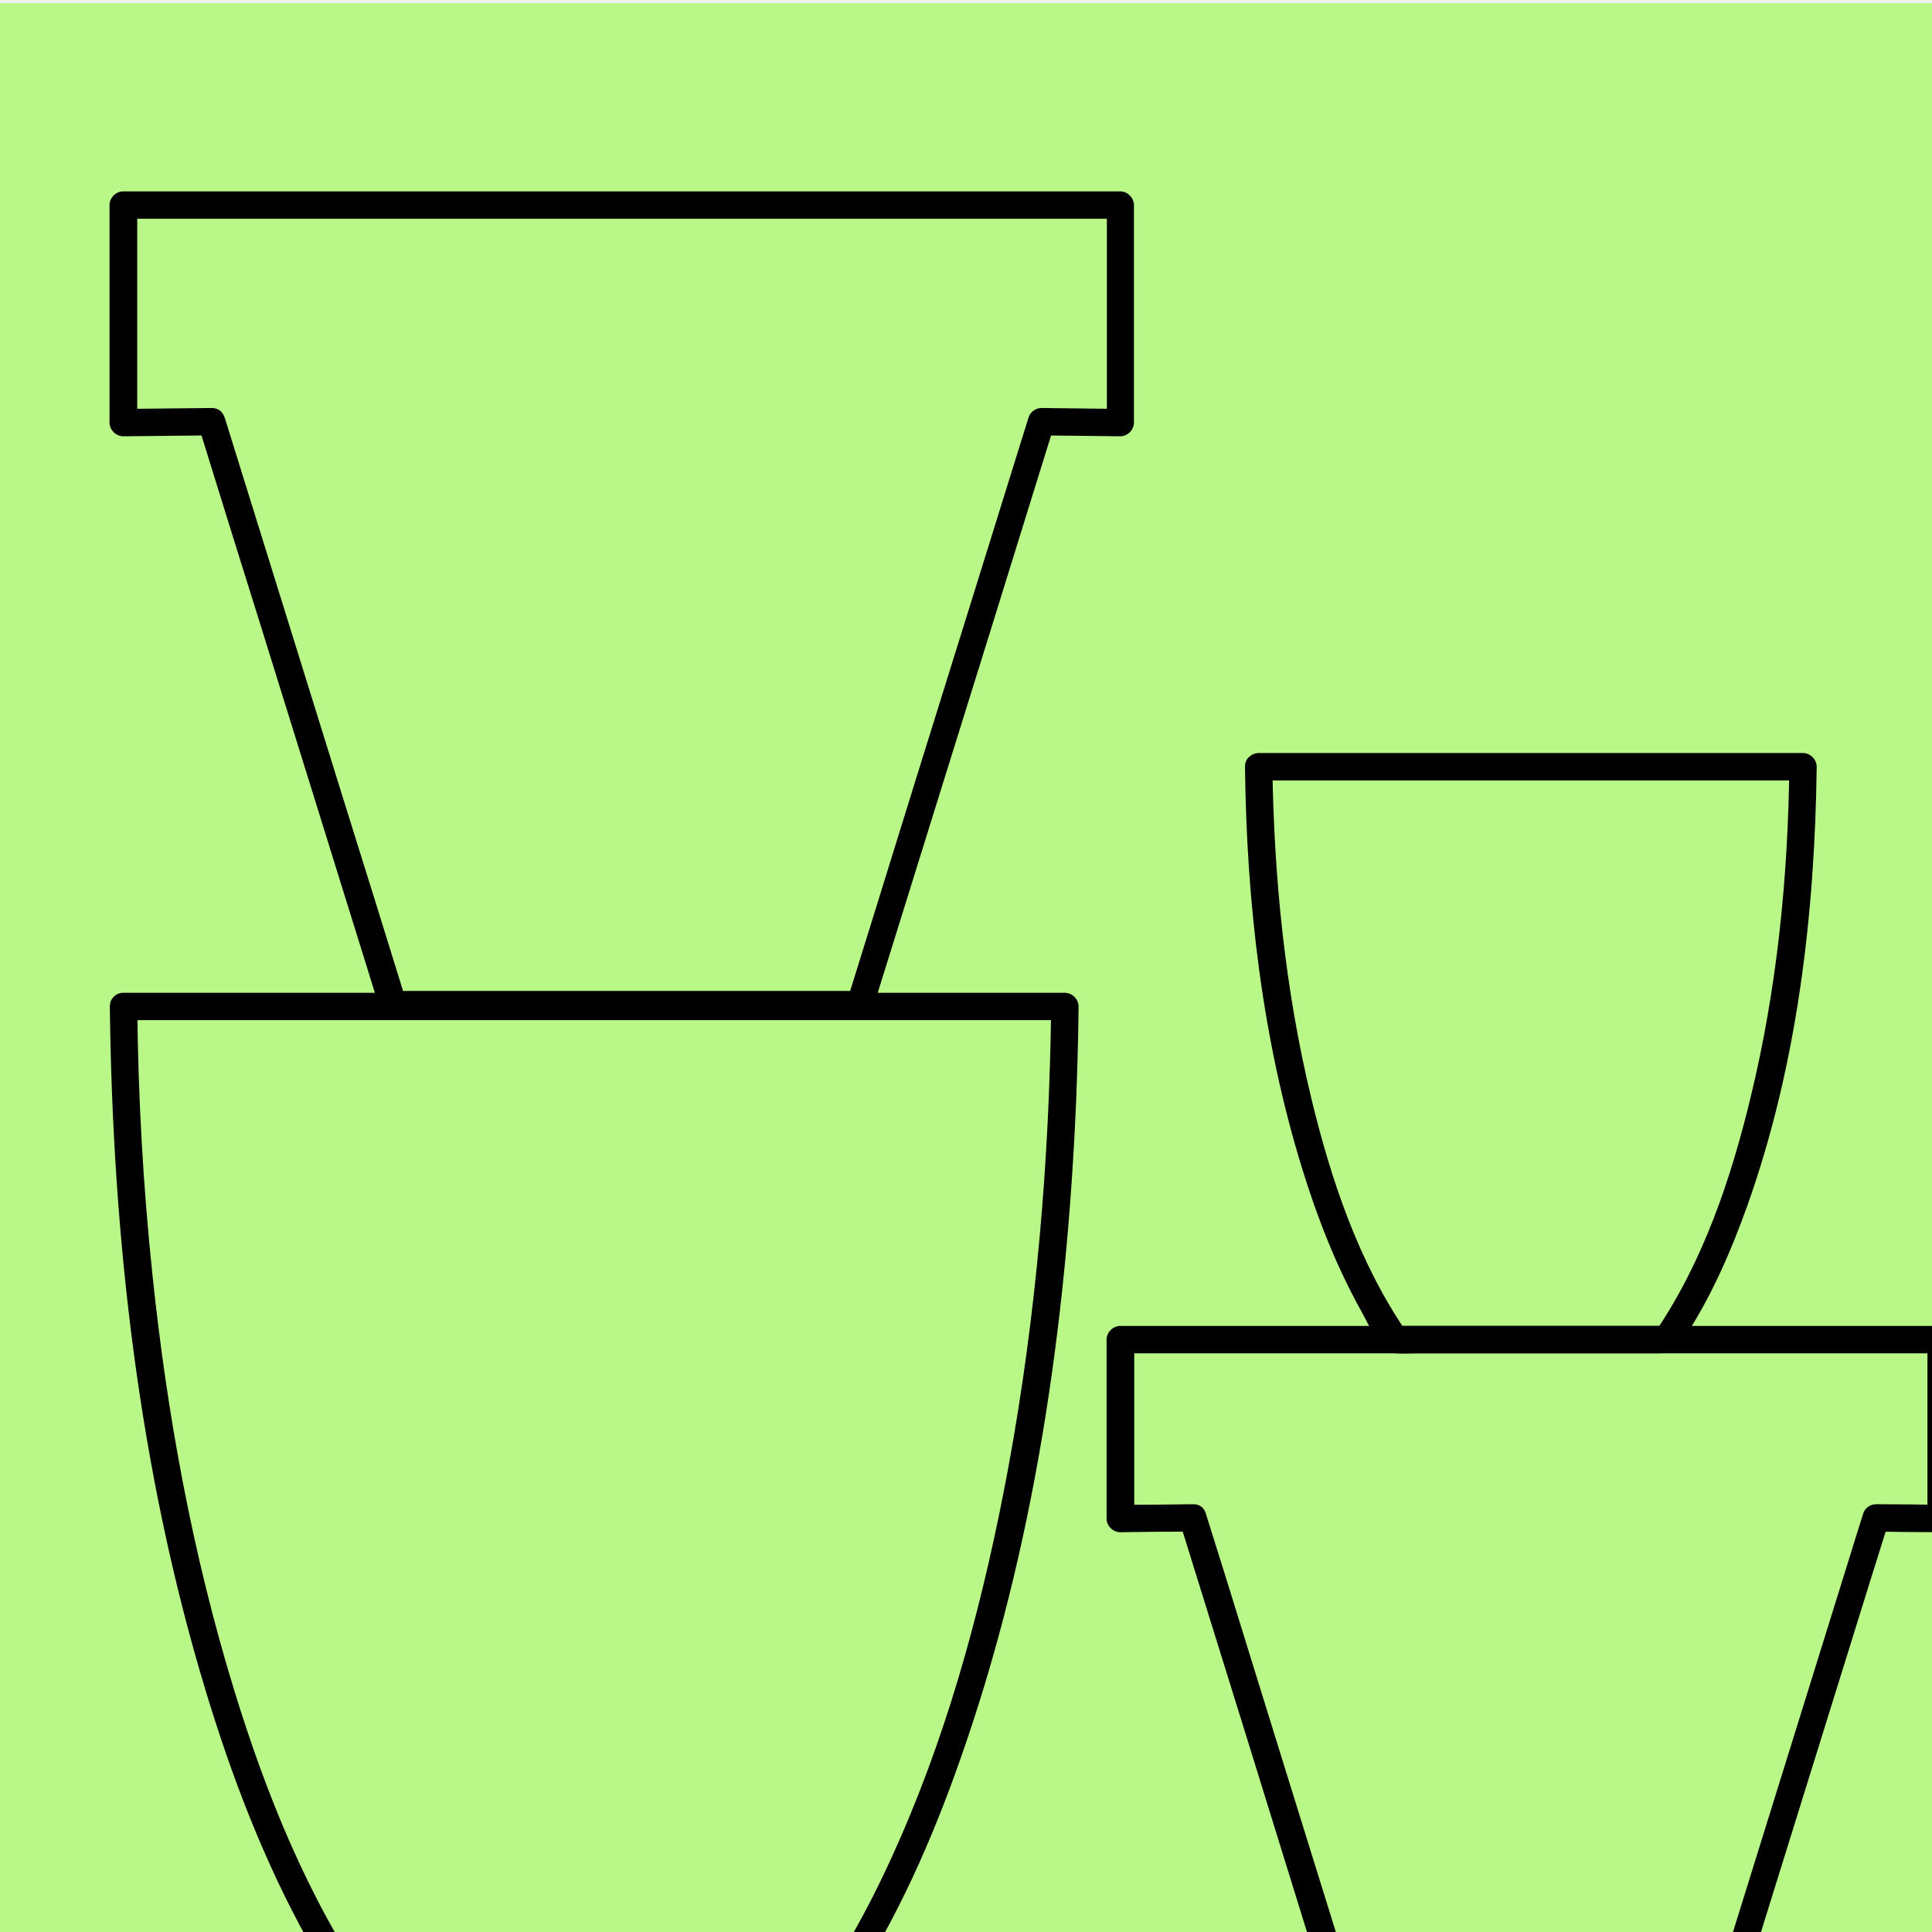
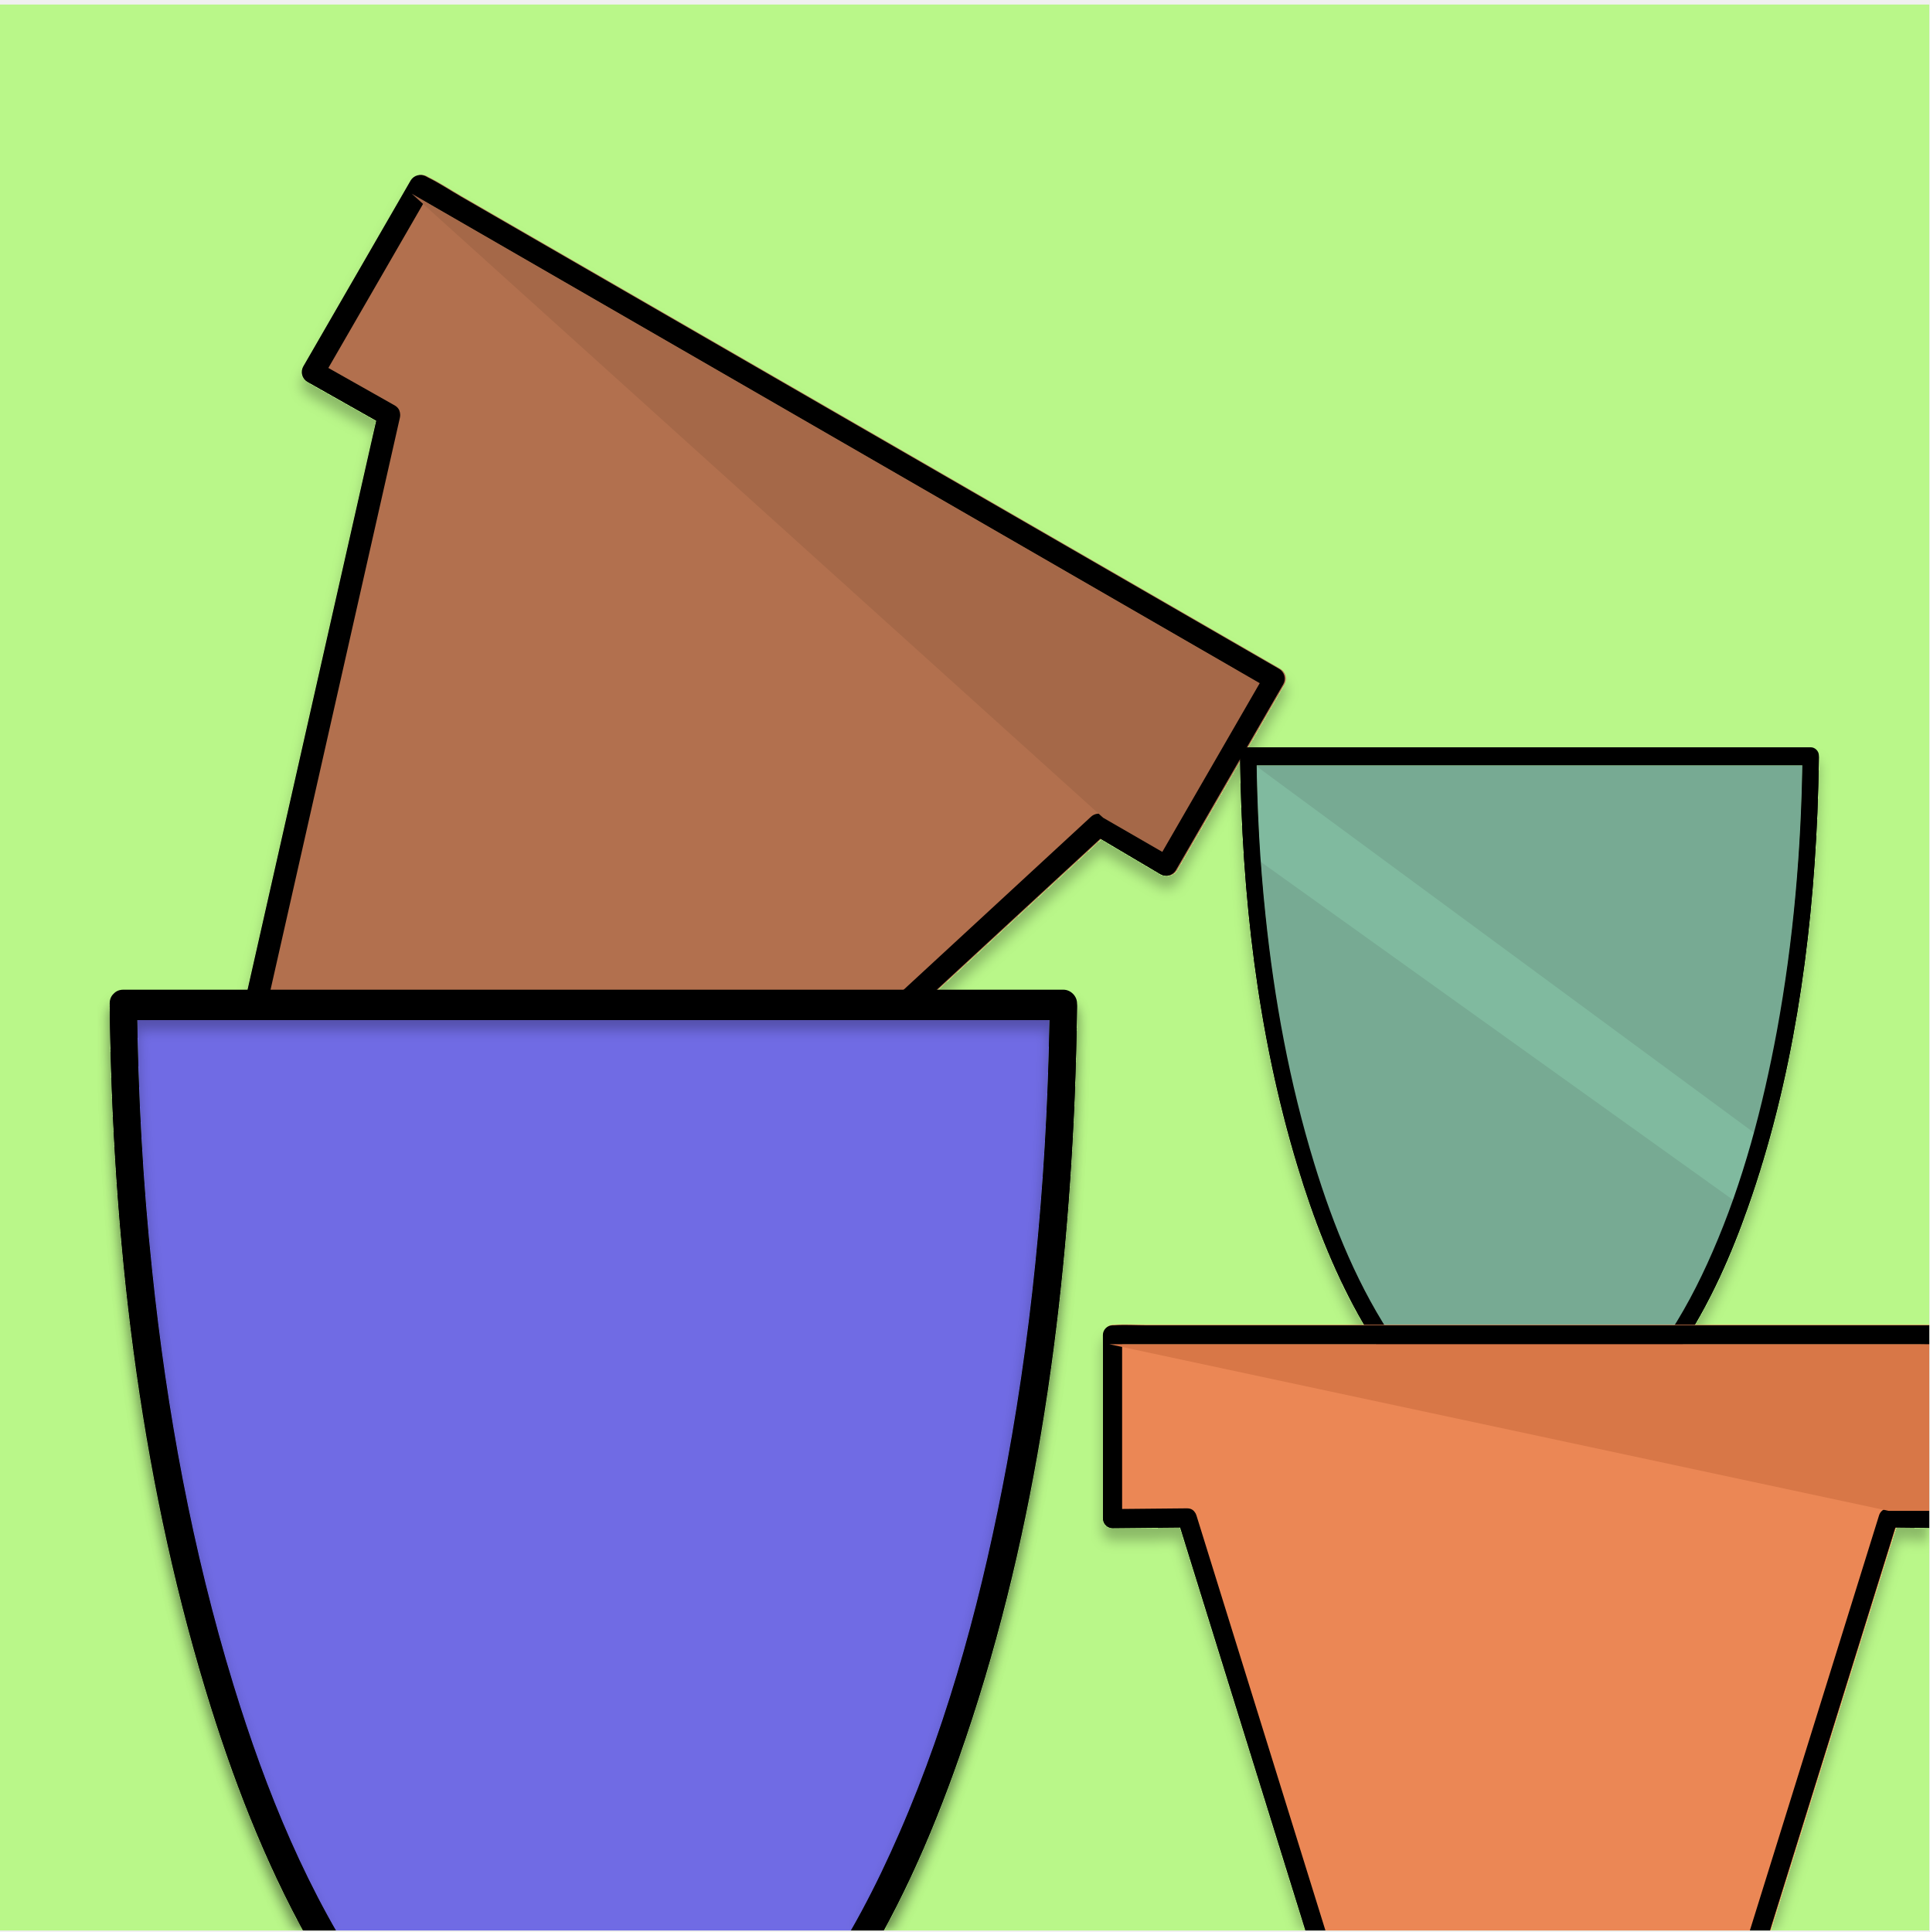
- <svg xmlns="http://www.w3.org/2000/svg" xmlns:xlink="http://www.w3.org/1999/xlink" version="1.1" id="Layer_1" x="0px" y="0px" viewBox="0 0 635 635" style="enable-background:new 0 0 635 635;" xml:space="preserve">
-   <style type="text/css">
- 	.st0{fill:#B9F789;}
- 	.st1{clip-path:url(#SVGID_2_);}
- 	.st2{clip-path:url(#SVGID_4_);}
- 	.st3{clip-path:url(#SVGID_6_);}
- 	.st4{clip-path:url(#SVGID_8_);}
- </style>
-   <rect y="1" class="st0" width="635" height="635" />
-   <g>
-     <g>
-       <defs>
-         <rect id="SVGID_1_" y="1" width="635" height="635" />
-       </defs>
-       <clipPath id="SVGID_2_">
-         <use xlink:href="#SVGID_1_" style="overflow:visible;" />
-       </clipPath>
-       <g class="st1">
-         <g>
-           <g>
-             <path d="M409.2,252c0.5,44.3,5.6,89.3,18.7,131.8c5,16.3,11.3,32.4,19.6,47.3c2.4,4.2,5.9,13.1,11.2,13.7c2.2,0.2,4.6,0,6.8,0       c22.9,0,45.8,0,68.7,0c3.7,0,7.5,0,11.2,0s5.5-1.1,7.8-4.5c9.1-13.7,15.7-28.9,21.2-44.3c16.3-45.9,22.1-95.5,22.7-144       c0-2.4-2.1-4.5-4.5-4.5c-20.2,0-40.3,0-60.5,0c-32.1,0-64.2,0-96.3,0c-7.3,0-14.7,0-22,0c-5.8,0-5.8,9,0,9       c20.2,0,40.3,0,60.5,0c32.1,0,64.2,0,96.3,0c7.3,0,14.7,0,22,0c-1.5-1.5-3-3-4.5-4.5c-0.4,36.6-4.1,73.4-12.8,109       c-6.5,26.9-15.7,54-31.4,77c1.3-0.7,2.6-1.5,3.9-2.2c-26.1,0-52.1,0-78.2,0c-3.7,0-7.4,0-11.1,0c1.3,0.7,2.6,1.5,3.9,2.2       c-15.8-23-24.9-50.1-31.4-77c-8.6-35.6-12.3-72.4-12.8-109C418.2,246.2,409.2,246.2,409.2,252z" />
-           </g>
-         </g>
-       </g>
+ <svg xmlns="http://www.w3.org/2000/svg" width="635" height="636" viewBox="0 0 635 636" fill="none">
+   <g clip-path="url(#clip0_1_487)">
+     <path d="M635 1.5H0V636.5H635V1.5Z" fill="#B9F789" />
+     <g filter="url(#filter0_d_1_487)">
+       <path d="M130.26 133.426L105.253 119.302L106.607 124.356L353.486 278.844L363.908 268.323L136.908 64.475L406.264 219.988C409.689 221.965 413.46 224.988 417.215 226.311C417.389 226.392 417.556 226.489 417.714 226.599L416.359 221.544L381.005 282.78L386.059 281.425L363.908 268.323C363.203 267.931 361.594 266.479 360.794 266.581C359.994 266.682 360.045 268.333 359.461 268.889L205.199 179.825L168.31 345.67L213.598 403.564L218.049 402.991L86.507 327.046L88.229 331.183L213.598 403.564L126.566 161.598L116.762 344.513L330.92 254.67C331.96 250.039 125.897 131.002 124.847 135.665L109.981 201.39L86.515 305.243L81.078 329.313C80.888 330.097 80.954 330.921 81.266 331.664C81.578 332.408 82.119 333.033 82.811 333.447L214.353 409.392C215.058 409.785 215.869 409.941 216.669 409.839C217.469 409.738 218.216 409.383 218.8 408.827L268.302 363.127L346.53 290.892L364.663 274.152L360.215 274.736L382.366 287.838C383.22 288.313 384.225 288.438 385.168 288.185C386.112 287.932 386.919 287.322 387.421 286.484L422.775 225.248C423.25 224.395 423.375 223.39 423.122 222.447C422.869 221.503 422.259 220.695 421.42 220.194L152.057 64.677C148.44 62.589 144.86 60.19 141.106 58.355C140.942 58.26 140.771 58.161 140.607 58.067C139.754 57.591 138.749 57.467 137.806 57.72C136.862 57.972 136.054 58.583 135.553 59.421L100.199 120.656C99.724 121.509 99.599 122.514 99.852 123.458C100.105 124.401 100.715 125.209 101.553 125.71L126.561 139.835C130.709 142.154 134.423 135.754 130.26 133.426Z" fill="#B2704E" />
+       <path d="M129.86 133.429L104.853 119.304L106.208 124.358L141.562 63.123L136.508 64.477L405.864 219.99C409.289 221.968 413.06 224.99 416.815 226.313C416.989 226.394 417.156 226.491 417.314 226.601L415.959 221.547L380.605 282.782L385.659 281.428L363.508 268.325C362.804 267.933 361.992 267.777 361.192 267.878C360.392 267.98 359.645 268.335 359.061 268.891L309.566 314.595L231.331 386.826L213.198 403.566L217.649 402.993L86.107 327.048L87.829 331.185L102.684 265.481L126.166 161.6L131.611 137.534C132.651 132.904 125.497 131.005 124.448 135.668L109.581 201.392L86.115 305.245L80.678 329.315C80.488 330.099 80.554 330.923 80.866 331.667C81.178 332.41 81.719 333.035 82.411 333.449L213.953 409.395C214.658 409.787 215.469 409.943 216.269 409.842C217.069 409.74 217.816 409.385 218.4 408.829L267.902 363.129L346.13 290.894L364.263 274.154L359.816 274.738L381.967 287.84C382.82 288.315 383.825 288.44 384.768 288.187C385.712 287.934 386.52 287.324 387.021 286.486L422.375 225.251C422.85 224.397 422.975 223.393 422.722 222.449C422.469 221.506 421.859 220.698 421.021 220.196L151.657 64.679C148.04 62.591 144.46 60.192 140.706 58.357C140.542 58.262 140.371 58.163 140.207 58.069C139.354 57.593 138.349 57.469 137.406 57.722C136.463 57.975 135.655 58.585 135.153 59.423L99.799 120.658C99.324 121.512 99.199 122.516 99.452 123.46C99.705 124.403 100.315 125.211 101.153 125.712L126.161 139.837C130.309 142.156 134.023 135.756 129.86 133.429Z" fill="black" />
+       <path d="M382.557 280.438L414.622 224.899L135.504 63.75L363.083 269.195L382.557 280.438Z" fill="#A56848" />
    </g>
-     <g>
-       <defs>
-         <rect id="SVGID_3_" y="1" width="635" height="635" />
-       </defs>
-       <clipPath id="SVGID_4_">
-         <use xlink:href="#SVGID_3_" style="overflow:visible;" />
-       </clipPath>
-       <g class="st2">
-         <g>
-           <path d="M392.2,494.4c-8,0.1-15.9,0.2-23.9,0.2c1.5,1.5,3,3,4.5,4.5c0-19.6,0-39.2,0-58.8c-1.5,1.5-3,3-4.5,4.5      c30.4,0,60.7,0,91.1,0c48.4,0,96.8,0,145.2,0c11.1,0,22.2,0,33.4,0c-1.5-1.5-3-3-4.5-4.5c0,19.6,0,39.2,0,58.8      c1.5-1.5,3-3,4.5-4.5c-7.1-0.1-14.3-0.2-21.4-0.2c-2,0-3.8,1.4-4.3,3.3c-14.3,46-28.6,91.9-42.9,137.9      c-2.1,6.6-4.1,13.2-6.2,19.8c1.4-1.1,2.9-2.2,4.3-3.3c-36.9,0-73.7,0-110.6,0c-5.3,0-10.5,0-15.8,0c1.4,1.1,2.9,2.2,4.3,3.3      c-14.3-46-28.6-91.9-42.8-137.9c-2.1-6.6-4.1-13.2-6.2-19.8c-1.7-5.5-10.4-3.2-8.7,2.4c14.3,46,28.6,91.9,42.8,137.9      c2.1,6.6,4.1,13.2,6.2,19.8c0.6,1.9,2.3,3.3,4.3,3.3c36.9,0,73.7,0,110.6,0c5.3,0,10.5,0,15.8,0c2,0,3.7-1.4,4.3-3.3      c14.3-46,28.6-91.9,42.9-137.9c2.1-6.6,4.1-13.2,6.2-19.8c-1.4,1.1-2.9,2.2-4.3,3.3c7.1,0.1,14.3,0.2,21.4,0.2      c2.4,0,4.5-2.1,4.5-4.5c0-19.6,0-39.2,0-58.8c0-2.4-2.1-4.5-4.5-4.5c-30.4,0-60.7,0-91.1,0c-48.4,0-96.8,0-145.2,0      c-11.1,0-22.2,0-33.4,0c-2.4,0-4.5,2.1-4.5,4.5c0,19.6,0,39.2,0,58.8c0,2.4,2.1,4.5,4.5,4.5c8-0.1,15.9-0.2,23.9-0.2      C398,503.4,398,494.4,392.2,494.4z" />
-         </g>
-       </g>
+     <g filter="url(#filter1_d_1_487)">
+       <path d="M36.1 331.3C37 407 45.6 483.6 67.6 556.2C76.2 584.6 86.9 612.6 101.4 638.6C104.5 644.1 107.7 649.5 111.2 654.8C113.2 657.9 114.7 661.3 118.7 661.6C122.7 661.9 126.9 661.6 130.9 661.6C170.2 661.6 209.5 661.6 248.8 661.6C255.2 661.6 261.6 661.6 267.9 661.6C269.3 661.6 270.7 661.7 272 661.6C275.9 661.2 277.4 657.9 279.4 654.8C294.8 631.3 306.3 605.3 315.6 578.8C340 509.6 350.6 435.4 353.7 362.3C354.1 352 354.4 341.6 354.5 331.3C354.5 328.9 352.4 326.8 350 326.8C315 326.8 279.9 326.8 244.9 326.8C189.5 326.8 134.1 326.8 78.7 326.8C66 326.8 53.3 326.8 40.6 326.8C34.8 326.8 34.8 335.8 40.6 335.8C42.119 335.8 43.638 335.8 45.158 335.8C78.647 335.8 112.219 335.8 145.7 335.8C201.1 335.8 256.5 335.8 311.9 335.8C323.079 335.8 334.258 335.8 345.437 335.8C346.958 335.8 348.479 335.8 350 335.8C348.5 334.3 347 332.8 345.5 331.3C345.482 332.8 345.461 334.3 345.437 335.8C344.642 385.099 340.328 434.376 331.4 482.9C323.7 524.3 312.9 565.7 296 604.4C288.754 621.086 280.325 637.408 270.108 652.5C269.61 653.236 269.107 653.97 268.6 654.7C269.9 654 271.2 653.2 272.5 652.5C271.703 652.5 270.906 652.5 270.108 652.5C225.806 652.5 181.503 652.5 137.2 652.5C131.604 652.5 126.084 652.5 120.507 652.5C119.706 652.5 118.904 652.5 118.1 652.5C119.4 653.2 120.7 654 122 654.7C121.498 653.969 121 653.236 120.507 652.5C100.725 623.029 87.242 589.557 76.9 555.8C63.3 511.4 54.9 465.5 50.1 419.4C47.162 391.628 45.571 363.676 45.158 335.8C45.135 334.266 45.116 332.733 45.1 331.2C45.1 325.5 36.1 325.5 36.1 331.3Z" fill="black" />
+       <path d="M145.7 335.8H45.158C45.571 363.676 47.162 391.628 50.1 419.4C54.9 465.5 63.3 511.4 76.9 555.8C87.242 589.557 100.725 623.029 120.507 652.5H137.2H270.108C280.325 637.408 288.754 621.086 296 604.4C312.9 565.7 323.7 524.3 331.4 482.9C340.328 434.376 344.642 385.099 345.437 335.8H311.9H145.7Z" fill="#706BE4" />
    </g>
-     <g>
-       <defs>
-         <rect id="SVGID_5_" y="1" width="635" height="635" />
-       </defs>
-       <clipPath id="SVGID_6_">
-         <use xlink:href="#SVGID_5_" style="overflow:visible;" />
-       </clipPath>
-       <g class="st3">
-         <g>
-           <path d="M69.6,134.1c-9.7,0.1-19.4,0.2-29,0.3c1.5,1.5,3,3,4.5,4.5c0-23.8,0-47.6,0-71.5c-1.5,1.5-3,3-4.5,4.5      c36.9,0,73.9,0,110.8,0c58.8,0,117.7,0,176.5,0c13.5,0,27,0,40.4,0c-1.5-1.5-3-3-4.5-4.5c0,23.8,0,47.6,0,71.5      c1.5-1.5,3-3,4.5-4.5c-8.7-0.1-17.3-0.2-26-0.3c-2,0-3.8,1.4-4.3,3.3c-6.7,21.6-13.5,43.3-20.2,64.9      c-10.7,34.3-21.4,68.6-32,102.9c-2.5,7.9-4.9,15.9-7.4,23.8c1.4-1.1,2.9-2.2,4.3-3.3c-44.8,0-89.6,0-134.4,0      c-6.4,0-12.8,0-19.1,0c1.4,1.1,2.9,2.2,4.3,3.3c-6.7-21.6-13.4-43.3-20.2-64.9c-10.7-34.3-21.3-68.6-32-102.9      c-2.5-7.9-4.9-15.9-7.4-23.8c-1.7-5.5-10.4-3.2-8.7,2.4c6.7,21.6,13.4,43.3,20.2,64.9c10.7,34.3,21.3,68.6,32,102.9      c2.5,7.9,4.9,15.9,7.4,23.8c0.6,1.9,2.3,3.3,4.3,3.3c44.8,0,89.6,0,134.4,0c6.4,0,12.8,0,19.1,0c2,0,3.7-1.4,4.3-3.3      c6.7-21.6,13.5-43.3,20.2-64.9c10.7-34.3,21.4-68.6,32-102.9c2.5-7.9,4.9-15.9,7.4-23.8c-1.4,1.1-2.9,2.2-4.3,3.3      c8.7,0.1,17.3,0.2,26,0.3c2.4,0,4.5-2.1,4.5-4.5c0-23.8,0-47.6,0-71.5c0-2.4-2.1-4.5-4.5-4.5c-36.9,0-73.9,0-110.8,0      c-58.8,0-117.7,0-176.5,0c-13.5,0-27,0-40.4,0c-2.4,0-4.5,2.1-4.5,4.5c0,23.8,0,47.6,0,71.5c0,2.4,2.1,4.5,4.5,4.5      c9.7-0.1,19.4-0.2,29-0.3C75.4,143.1,75.4,134.1,69.6,134.1z" />
-         </g>
-       </g>
+     <g filter="url(#filter2_d_1_487)">
+       <path d="M36.1 330.3C37 406 45.6 482.6 67.6 555.2C76.2 583.6 86.9 611.6 101.4 637.6C104.5 643.1 107.7 648.5 111.2 653.8C113.2 656.9 114.7 660.3 118.7 660.6C122.7 660.9 126.9 660.6 130.9 660.6C170.2 660.6 209.5 660.6 248.8 660.6C255.2 660.6 261.6 660.6 267.9 660.6C269.3 660.6 270.7 660.7 272 660.6C275.9 660.2 277.4 656.9 279.4 653.8C294.8 630.3 306.3 604.3 315.6 577.8C340 508.6 350.6 434.4 353.7 361.3C354.1 351 354.4 340.6 354.5 330.3C354.5 327.9 352.4 325.8 350 325.8C315 325.8 279.9 325.8 244.9 325.8C189.5 325.8 134.1 325.8 78.7 325.8C66 325.8 53.3 325.8 40.6 325.8C34.8 325.8 34.8 334.8 40.6 334.8C75.6 334.8 110.7 334.8 145.7 334.8C201.1 334.8 256.5 334.8 311.9 334.8C324.6 334.8 337.3 334.8 350 334.8C348.5 333.3 347 331.8 345.5 330.3C344.9 381.1 340.6 431.9 331.4 481.9C323.7 523.3 312.9 564.7 296 603.4C288.4 620.9 279.5 638 268.6 653.7C269.9 653 271.2 652.2 272.5 651.5C227.4 651.5 182.3 651.5 137.2 651.5C130.8 651.5 124.5 651.5 118.1 651.5C119.4 652.2 120.7 653 122 653.7C101.4 623.7 87.5 589.4 76.9 554.8C63.3 510.4 54.9 464.5 50.1 418.4C47 389.1 45.4 359.6 45.1 330.2C45.1 324.5 36.1 324.5 36.1 330.3Z" fill="black" />
    </g>
-     <g>
-       <defs>
-         <rect id="SVGID_7_" y="1" width="635" height="635" />
-       </defs>
-       <clipPath id="SVGID_8_">
-         <use xlink:href="#SVGID_7_" style="overflow:visible;" />
-       </clipPath>
-       <g class="st4">
-         <g>
-           <g>
-             <path d="M36.1,330.8c0.9,75.7,9.5,152.3,31.5,224.9c8.6,28.4,19.3,56.4,33.8,82.4c3.1,5.5,6.3,10.9,9.8,16.2       c2,3.1,3.5,6.5,7.5,6.8s8.2,0,12.2,0c39.3,0,78.6,0,117.9,0c6.4,0,12.8,0,19.1,0c1.4,0,2.8,0.1,4.1,0c3.9-0.4,5.4-3.7,7.4-6.8       c15.4-23.5,26.9-49.5,36.2-76c24.4-69.2,35-143.4,38.1-216.5c0.4-10.3,0.7-20.7,0.8-31c0-2.4-2.1-4.5-4.5-4.5       c-35,0-70.1,0-105.1,0c-55.4,0-110.8,0-166.2,0c-12.7,0-25.4,0-38.1,0c-5.8,0-5.8,9,0,9c35,0,70.1,0,105.1,0       c55.4,0,110.8,0,166.2,0c12.7,0,25.4,0,38.1,0c-1.5-1.5-3-3-4.5-4.5c-0.6,50.8-4.9,101.6-14.1,151.6       c-7.7,41.4-18.5,82.8-35.4,121.5c-7.6,17.5-16.5,34.6-27.4,50.3c1.3-0.7,2.6-1.5,3.9-2.2c-45.1,0-90.2,0-135.3,0       c-6.4,0-12.7,0-19.1,0c1.3,0.7,2.6,1.5,3.9,2.2c-20.6-30-34.5-64.3-45.1-98.9c-13.6-44.4-22-90.3-26.8-136.4       c-3.1-29.3-4.7-58.8-5-88.2C45.1,325,36.1,325,36.1,330.8z" />
-           </g>
-         </g>
-       </g>
+     <g filter="url(#filter3_d_1_487)">
+       <path d="M408.157 249.291C408.695 294.585 413.841 340.417 427.004 383.856C432.15 400.849 438.552 417.602 447.228 433.159C449.083 436.449 450.997 439.68 453.091 442.852C454.288 444.706 455.186 446.741 457.579 446.92C459.972 447.1 462.485 446.92 464.879 446.92C488.393 446.92 511.908 446.92 535.422 446.92C539.251 446.92 543.081 446.92 546.85 446.92C547.688 446.92 548.526 446.98 549.303 446.92C551.637 446.681 552.534 444.706 553.731 442.852C562.945 428.791 569.826 413.234 575.391 397.378C589.99 355.974 596.332 311.577 598.187 267.839C598.427 261.676 598.606 255.454 598.666 249.291C598.666 247.855 597.409 246.598 595.973 246.598C575.032 246.598 554.03 246.598 533.089 246.598C499.941 246.598 466.793 246.598 433.646 246.598C426.047 246.598 418.448 246.598 410.849 246.598C407.379 246.598 407.379 251.983 410.849 251.983C411.758 251.983 412.667 251.983 413.576 251.983C433.614 251.983 453.701 251.983 473.734 251.983C506.882 251.983 540.029 251.983 573.177 251.983C579.866 251.983 586.554 251.983 593.243 251.983C594.153 251.983 595.063 251.983 595.973 251.983C595.076 251.086 594.178 250.188 593.281 249.291C593.27 250.188 593.258 251.086 593.243 251.983C592.767 281.481 590.186 310.965 584.844 339.998C580.237 364.769 573.775 389.54 563.663 412.696C559.328 422.679 554.285 432.445 548.171 441.475C547.873 441.916 547.572 442.355 547.269 442.792C548.047 442.373 548.825 441.894 549.603 441.475C549.126 441.475 548.648 441.475 548.171 441.475C521.664 441.475 495.156 441.475 468.648 441.475C465.3 441.475 461.997 441.475 458.66 441.475C458.181 441.475 457.701 441.475 457.22 441.475C457.998 441.894 458.776 442.373 459.553 442.792C459.253 442.354 458.955 441.916 458.66 441.475C446.824 423.842 438.756 403.815 432.569 383.617C424.431 357.051 419.405 329.587 416.533 302.004C414.775 285.387 413.823 268.662 413.576 251.983C413.562 251.066 413.551 250.148 413.542 249.231C413.542 245.821 408.157 245.82 408.157 249.291Z" fill="black" />
+       <path d="M473.734 251.983H413.576C413.823 268.662 414.775 285.387 416.533 302.004C419.405 329.587 424.431 357.051 432.569 383.617C438.756 403.815 446.824 423.842 458.66 441.475H468.648H548.171C554.285 432.445 559.328 422.679 563.663 412.696C573.775 389.54 580.237 364.769 584.844 339.998C590.186 310.965 592.767 281.481 593.243 251.983H573.177H473.734Z" fill="#77AA93" />
+       <path d="M413.781 252.402L577.425 372.966L573.835 384.933L570.544 395.105L414.678 283.515L413.781 252.402Z" fill="#80BA9F" />
+       <path d="M408.157 248.692C408.695 293.986 413.841 339.819 427.004 383.258C432.15 400.25 438.552 417.004 447.228 432.56C449.083 435.851 450.997 439.082 453.091 442.253C454.288 444.108 455.186 446.142 457.579 446.322C459.972 446.501 462.485 446.322 464.879 446.322C488.393 446.322 511.908 446.322 535.422 446.322C539.251 446.322 543.081 446.322 546.85 446.322C547.688 446.322 548.526 446.382 549.303 446.322C551.637 446.083 552.534 444.108 553.731 442.253C562.945 428.192 569.826 412.636 575.391 396.78C589.99 355.375 596.332 310.979 598.187 267.241C598.427 261.078 598.606 254.855 598.666 248.692C598.666 247.256 597.409 246 595.973 246C575.032 246 554.03 246 533.089 246C499.941 246 466.793 246 433.646 246C426.047 246 418.448 246 410.849 246C407.379 246 407.379 251.385 410.849 251.385C431.791 251.385 452.792 251.385 473.734 251.385C506.882 251.385 540.029 251.385 573.177 251.385C580.776 251.385 588.375 251.385 595.973 251.385C595.076 250.487 594.178 249.59 593.281 248.692C592.922 279.088 590.349 309.483 584.844 339.4C580.237 364.171 573.775 388.942 563.663 412.097C559.116 422.568 553.791 432.8 547.269 442.193C548.047 441.775 548.825 441.296 549.603 440.877C522.618 440.877 495.633 440.877 468.648 440.877C464.819 440.877 461.049 440.877 457.22 440.877C457.998 441.296 458.776 441.775 459.553 442.193C447.228 424.243 438.911 403.721 432.569 383.018C424.431 356.452 419.405 328.989 416.533 301.406C414.678 283.874 413.721 266.224 413.542 248.633C413.542 245.222 408.157 245.222 408.157 248.692Z" fill="black" />
+     </g>
+     <g filter="url(#filter4_d_1_487)">
+       <path d="M391.027 496.363L366.46 496.595L369.625 499.76L618.593 508.614L621.814 496.363L366.46 442.439H632.519C635.902 442.439 639.988 443.065 643.336 442.439C643.499 442.425 643.664 442.425 643.828 442.439L640.663 439.274V499.76L643.828 496.595L621.814 496.363C621.124 496.374 619.311 495.986 618.762 496.404C618.213 496.821 618.957 498.022 618.762 498.684H466.388L509.994 637.322L568.306 660.841L571.358 658.513H441.427L444.472 660.841H568.306L400.339 518.813L471.311 658.513L591.536 500.358C590.327 496.482 386.758 496.433 387.975 500.336L405.072 555.385L432.108 642.358L438.375 662.515C438.569 663.176 438.971 663.759 439.52 664.176C440.069 664.594 440.737 664.825 441.427 664.836H571.358C572.048 664.825 572.716 664.594 573.265 664.176C573.814 663.759 574.216 663.176 574.41 662.515L591.536 607.487L618.593 520.515L624.866 500.358L621.821 502.693L643.835 502.925C644.67 502.912 645.468 502.574 646.059 501.984C646.65 501.393 646.987 500.595 647 499.76V439.274C646.987 438.439 646.65 437.641 646.059 437.05C645.468 436.46 644.67 436.122 643.835 436.109H377.77C374.197 436.109 370.518 435.863 366.953 436.109C366.791 436.109 366.622 436.109 366.46 436.109C365.625 436.122 364.827 436.46 364.236 437.05C363.646 437.641 363.308 438.439 363.295 439.274V499.76C363.308 500.595 363.646 501.393 364.236 501.984C364.827 502.574 365.625 502.912 366.46 502.925L391.027 502.693C395.092 502.636 395.106 496.306 391.027 496.363Z" fill="#EB8755" />
+       <path d="M390.732 496.535L366.165 496.768L369.33 499.932V439.447L366.165 442.612H632.223C635.606 442.612 639.693 443.238 643.04 442.612C643.204 442.598 643.369 442.598 643.533 442.612L640.368 439.447V499.932L643.533 496.768L621.519 496.535C620.829 496.546 620.161 496.777 619.612 497.195C619.063 497.612 618.661 498.195 618.466 498.856L601.348 553.884L574.284 640.856L568.01 661.013L571.063 658.686H441.132L444.177 661.013L427.079 605.986L400.044 518.985L393.784 498.828C392.575 494.953 386.463 496.606 387.679 500.509L404.777 555.558L431.813 642.53L438.079 662.687C438.274 663.349 438.675 663.931 439.225 664.349C439.774 664.766 440.442 664.997 441.132 665.008H571.063C571.753 664.997 572.421 664.766 572.97 664.349C573.519 663.931 573.92 663.349 574.115 662.687L591.241 607.66L618.298 520.687L624.571 500.53L621.526 502.865L643.54 503.097C644.375 503.085 645.173 502.747 645.764 502.156C646.354 501.566 646.692 500.768 646.705 499.932V439.447C646.692 438.612 646.354 437.814 645.764 437.223C645.173 436.632 644.375 436.295 643.54 436.282H377.474C373.901 436.282 370.223 436.036 366.657 436.282C366.495 436.282 366.327 436.282 366.165 436.282C365.329 436.295 364.532 436.632 363.941 437.223C363.35 437.814 363.013 438.612 363 439.447V499.932C363.013 500.768 363.35 501.566 363.941 502.156C364.532 502.747 365.329 503.085 366.165 503.097L390.732 502.865C394.797 502.809 394.811 496.479 390.732 496.535Z" fill="black" />
+       <path d="M640.811 497.361V442.503H365.11L621.576 497.361H640.811Z" fill="#D87747" />
    </g>
  </g>
+   <defs>
+     <filter id="filter0_d_1_487" x="76.572" y="57.592" width="350.678" height="360.28" filterUnits="userSpaceOnUse" color-interpolation-filters="sRGB">
+       <feFlood flood-opacity="0" result="BackgroundImageFix" />
+       <feColorMatrix in="SourceAlpha" type="matrix" values="0 0 0 0 0 0 0 0 0 0 0 0 0 0 0 0 0 0 127 0" result="hardAlpha" />
+       <feOffset dy="4" />
+       <feGaussianBlur stdDeviation="2" />
+       <feComposite in2="hardAlpha" operator="out" />
+       <feColorMatrix type="matrix" values="0 0 0 0 0 0 0 0 0 0 0 0 0 0 0 0 0 0 0.25 0" />
+       <feBlend mode="normal" in2="BackgroundImageFix" result="effect1_dropShadow_1_487" />
+       <feBlend mode="normal" in="SourceGraphic" in2="effect1_dropShadow_1_487" result="shape" />
+     </filter>
+     <filter id="filter1_d_1_487" x="32.1" y="326.8" width="326.4" height="342.933" filterUnits="userSpaceOnUse" color-interpolation-filters="sRGB">
+       <feFlood flood-opacity="0" result="BackgroundImageFix" />
+       <feColorMatrix in="SourceAlpha" type="matrix" values="0 0 0 0 0 0 0 0 0 0 0 0 0 0 0 0 0 0 127 0" result="hardAlpha" />
+       <feOffset dy="4" />
+       <feGaussianBlur stdDeviation="2" />
+       <feComposite in2="hardAlpha" operator="out" />
+       <feColorMatrix type="matrix" values="0 0 0 0 0 0 0 0 0 0 0 0 0 0 0 0 0 0 0.25 0" />
+       <feBlend mode="normal" in2="BackgroundImageFix" result="effect1_dropShadow_1_487" />
+       <feBlend mode="normal" in="SourceGraphic" in2="effect1_dropShadow_1_487" result="shape" />
+     </filter>
+     <filter id="filter2_d_1_487" x="32.1" y="325.8" width="326.4" height="342.933" filterUnits="userSpaceOnUse" color-interpolation-filters="sRGB">
+       <feFlood flood-opacity="0" result="BackgroundImageFix" />
+       <feColorMatrix in="SourceAlpha" type="matrix" values="0 0 0 0 0 0 0 0 0 0 0 0 0 0 0 0 0 0 127 0" result="hardAlpha" />
+       <feOffset dy="4" />
+       <feGaussianBlur stdDeviation="2" />
+       <feComposite in2="hardAlpha" operator="out" />
+       <feColorMatrix type="matrix" values="0 0 0 0 0 0 0 0 0 0 0 0 0 0 0 0 0 0 0.25 0" />
+       <feBlend mode="normal" in2="BackgroundImageFix" result="effect1_dropShadow_1_487" />
+       <feBlend mode="normal" in="SourceGraphic" in2="effect1_dropShadow_1_487" result="shape" />
+     </filter>
+     <filter id="filter3_d_1_487" x="404.157" y="246" width="198.509" height="209" filterUnits="userSpaceOnUse" color-interpolation-filters="sRGB">
+       <feFlood flood-opacity="0" result="BackgroundImageFix" />
+       <feColorMatrix in="SourceAlpha" type="matrix" values="0 0 0 0 0 0 0 0 0 0 0 0 0 0 0 0 0 0 127 0" result="hardAlpha" />
+       <feOffset dy="4" />
+       <feGaussianBlur stdDeviation="2" />
+       <feComposite in2="hardAlpha" operator="out" />
+       <feColorMatrix type="matrix" values="0 0 0 0 0 0 0 0 0 0 0 0 0 0 0 0 0 0 0.25 0" />
+       <feBlend mode="normal" in2="BackgroundImageFix" result="effect1_dropShadow_1_487" />
+       <feBlend mode="normal" in="SourceGraphic" in2="effect1_dropShadow_1_487" result="shape" />
+     </filter>
+     <filter id="filter4_d_1_487" x="359" y="436" width="292" height="237.008" filterUnits="userSpaceOnUse" color-interpolation-filters="sRGB">
+       <feFlood flood-opacity="0" result="BackgroundImageFix" />
+       <feColorMatrix in="SourceAlpha" type="matrix" values="0 0 0 0 0 0 0 0 0 0 0 0 0 0 0 0 0 0 127 0" result="hardAlpha" />
+       <feOffset dy="4" />
+       <feGaussianBlur stdDeviation="2" />
+       <feComposite in2="hardAlpha" operator="out" />
+       <feColorMatrix type="matrix" values="0 0 0 0 0 0 0 0 0 0 0 0 0 0 0 0 0 0 0.25 0" />
+       <feBlend mode="normal" in2="BackgroundImageFix" result="effect1_dropShadow_1_487" />
+       <feBlend mode="normal" in="SourceGraphic" in2="effect1_dropShadow_1_487" result="shape" />
+     </filter>
+     <clipPath id="clip0_1_487">
+       <rect width="635" height="635" fill="white" transform="translate(0 0.5)" />
+     </clipPath>
+   </defs>
</svg>
